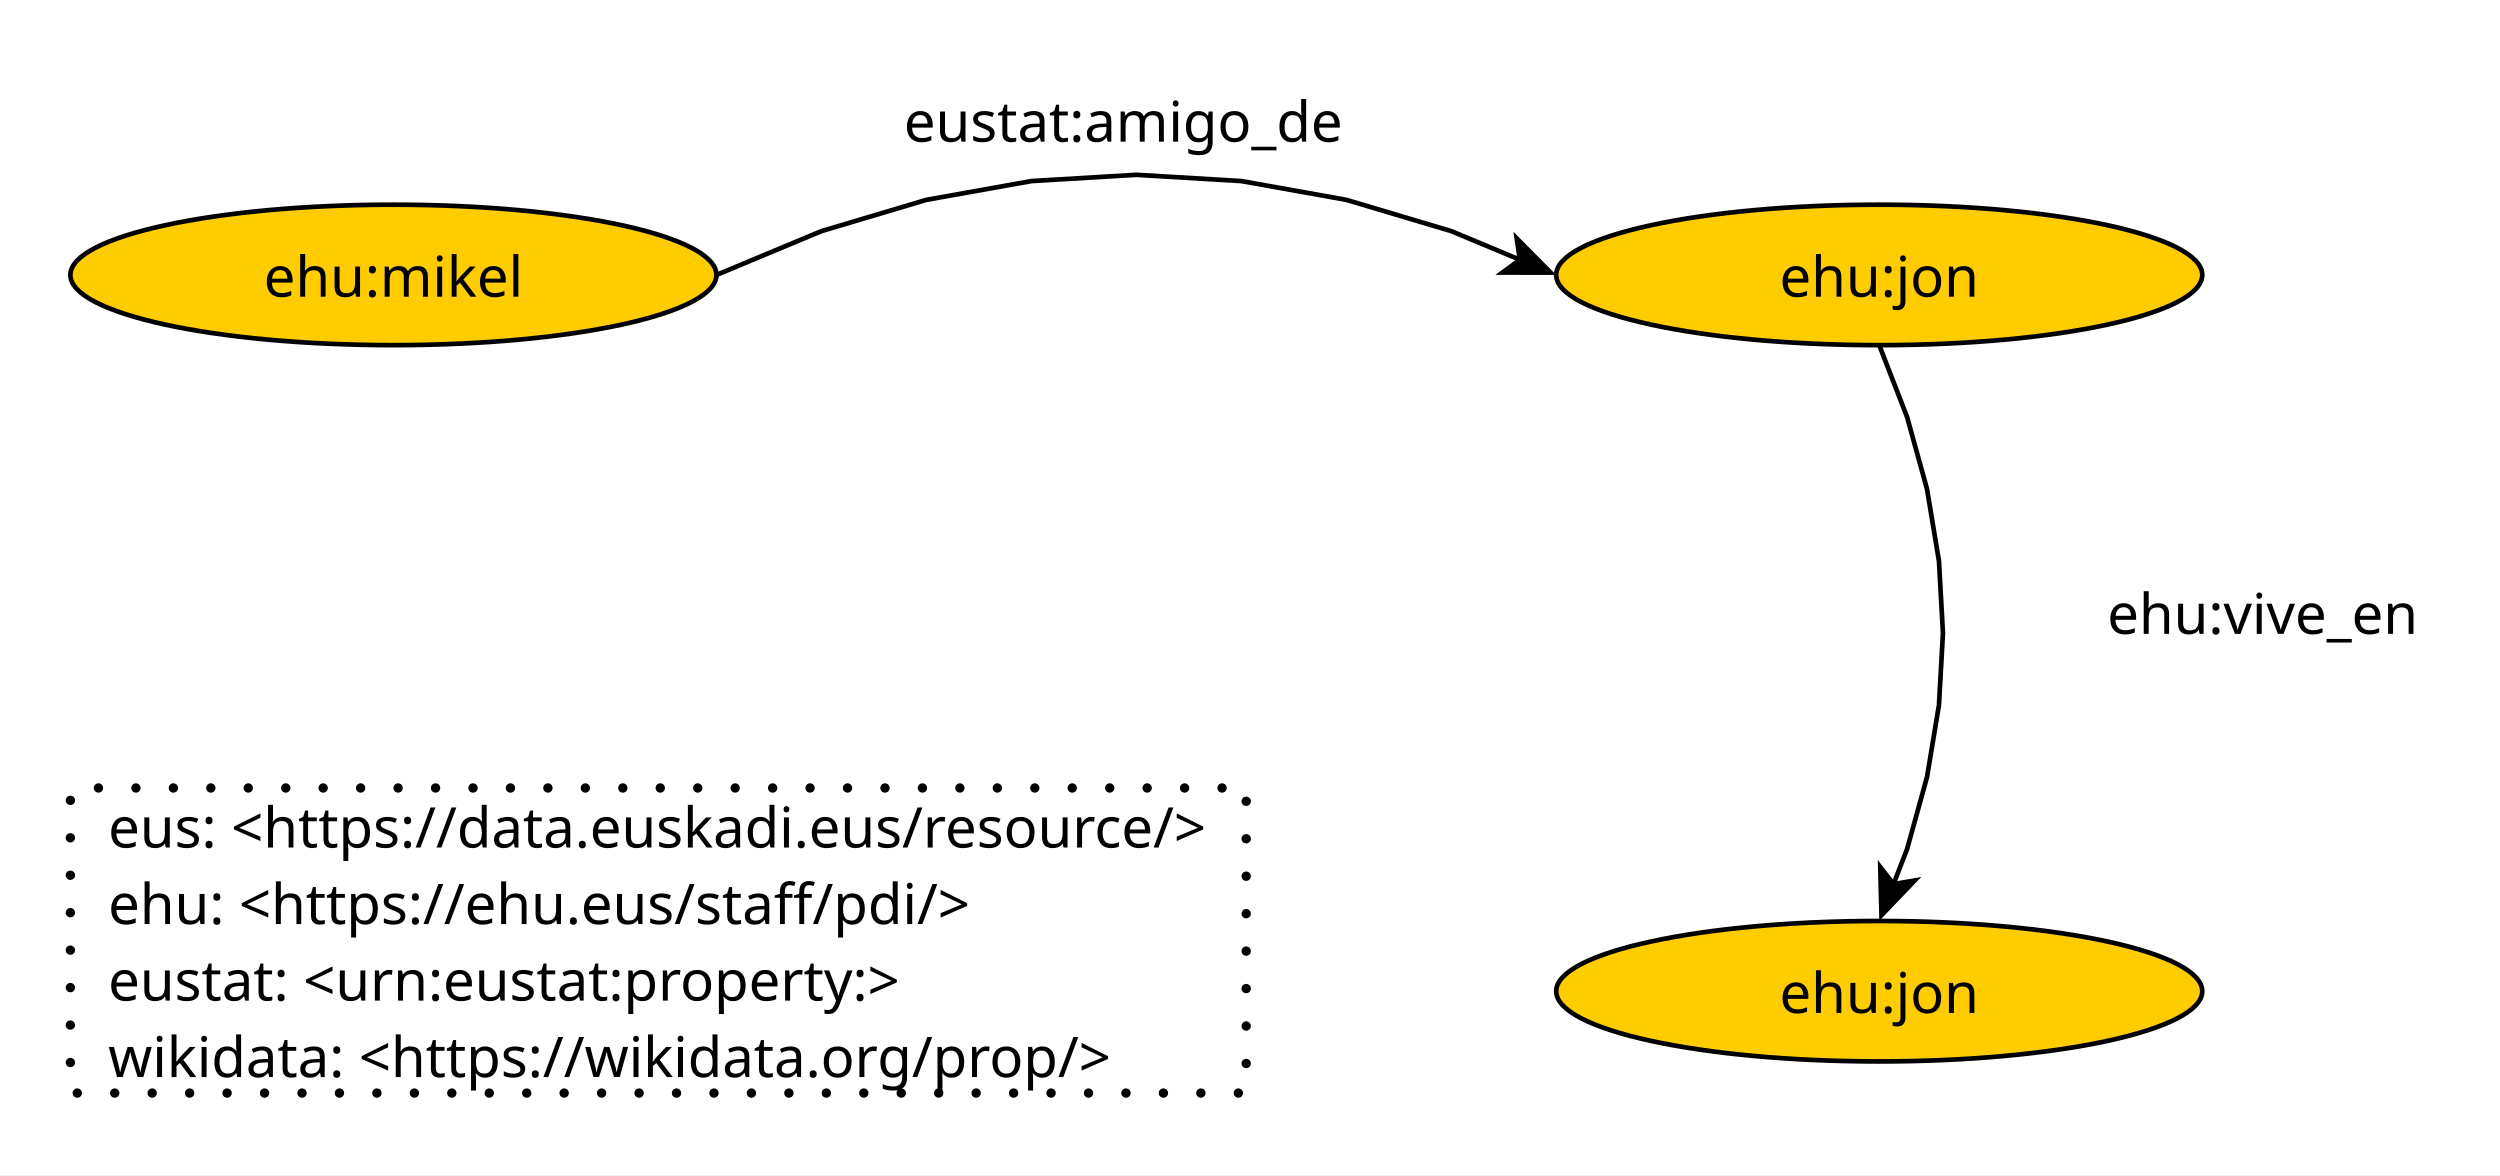
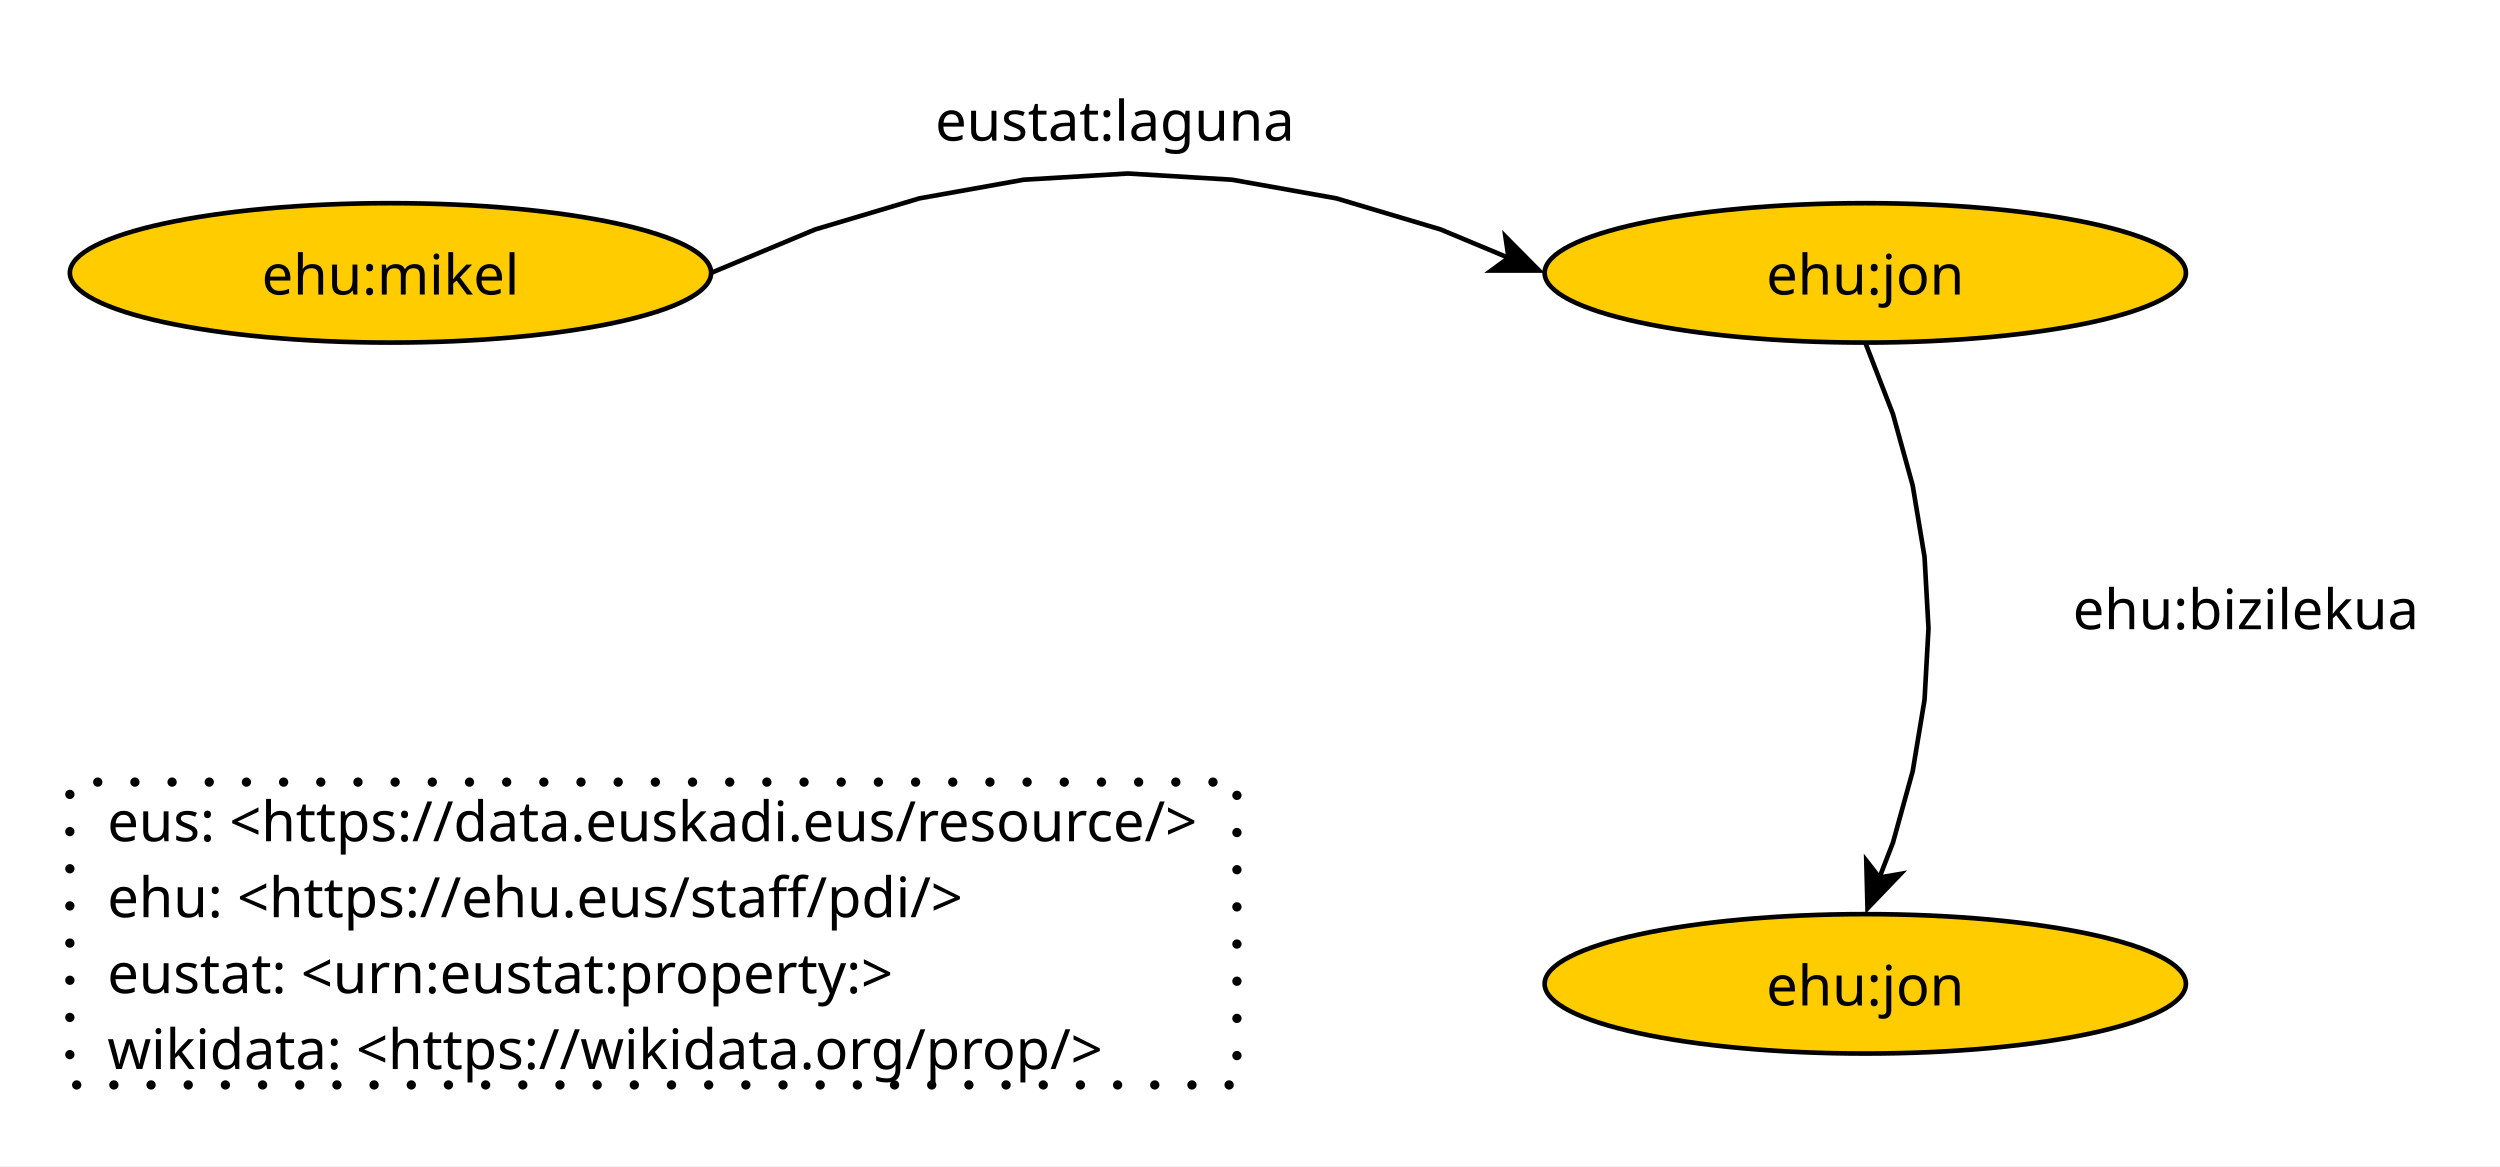
- <svg xmlns="http://www.w3.org/2000/svg" fill-opacity="1" color-rendering="auto" color-interpolation="auto" text-rendering="auto" stroke="black" stroke-linecap="square" width="534" stroke-miterlimit="10" shape-rendering="auto" stroke-opacity="1" fill="black" stroke-dasharray="none" font-weight="normal" stroke-width="1" height="251" font-family="'Dialog'" font-style="normal" stroke-linejoin="miter" font-size="12px" stroke-dashoffset="0" image-rendering="auto">
+ <svg xmlns="http://www.w3.org/2000/svg" fill-opacity="1" color-rendering="auto" color-interpolation="auto" text-rendering="auto" stroke="black" stroke-linecap="square" width="538" stroke-miterlimit="10" shape-rendering="auto" stroke-opacity="1" fill="black" stroke-dasharray="none" font-weight="normal" stroke-width="1" height="251" font-family="'Dialog'" font-style="normal" stroke-linejoin="miter" font-size="12px" stroke-dashoffset="0" image-rendering="auto">
  <defs id="genericDefs" />
  <g>
    <defs id="defs1">
      <clipPath clipPathUnits="userSpaceOnUse" id="clipPath1">
-         <path d="M0 0 L534 0 L534 251 L0 251 L0 0 Z" />
+         <path d="M0 0 L538 0 L538 251 L0 251 L0 0 Z" />
      </clipPath>
      <clipPath clipPathUnits="userSpaceOnUse" id="clipPath2">
-         <path d="M144 337 L678 337 L678 588 L144 588 L144 337 Z" />
+         <path d="M144 337 L682 337 L682 588 L144 588 L144 337 Z" />
      </clipPath>
    </defs>
    <g fill="white" text-rendering="geometricPrecision" shape-rendering="geometricPrecision" transform="translate(-144,-337)" stroke="white">
-       <rect x="144" width="534" height="251" y="337" clip-path="url(#clipPath2)" stroke="none" />
+       <rect x="144" width="538" height="251" y="337" clip-path="url(#clipPath2)" stroke="none" />
    </g>
    <g fill="rgb(255,204,0)" text-rendering="geometricPrecision" shape-rendering="geometricPrecision" transform="matrix(1,0,0,1,-144,-337)" stroke="rgb(255,204,0)">
      <ellipse rx="69" ry="15" clip-path="url(#clipPath2)" cx="228.033" cy="395.723" stroke="none" />
    </g>
    <g text-rendering="geometricPrecision" stroke-miterlimit="1.45" shape-rendering="geometricPrecision" transform="matrix(1,0,0,1,-144,-337)" stroke-linecap="butt">
      <ellipse rx="69" fill="none" ry="15" clip-path="url(#clipPath2)" cx="228.033" cy="395.723" />
      <text x="200.331" xml:space="preserve" y="400.379" clip-path="url(#clipPath2)" font-family="sans-serif" stroke="none">ehu:mikel</text>
    </g>
    <g fill="rgb(255,204,0)" text-rendering="geometricPrecision" shape-rendering="geometricPrecision" transform="matrix(1,0,0,1,-144,-337)" stroke="rgb(255,204,0)">
      <ellipse rx="69" ry="15" clip-path="url(#clipPath2)" cx="545.405" cy="395.723" stroke="none" />
    </g>
    <g text-rendering="geometricPrecision" stroke-miterlimit="1.45" shape-rendering="geometricPrecision" transform="matrix(1,0,0,1,-144,-337)" stroke-linecap="butt">
      <ellipse rx="69" fill="none" ry="15" clip-path="url(#clipPath2)" cx="545.405" cy="395.723" />
      <text x="524.111" xml:space="preserve" y="400.379" clip-path="url(#clipPath2)" font-family="sans-serif" stroke="none">ehu:jon</text>
    </g>
    <g stroke-linecap="round" transform="matrix(1,0,0,1,-144,-337)" stroke-dashoffset="2" text-rendering="geometricPrecision" shape-rendering="geometricPrecision" stroke-dasharray="0,8" stroke-width="2" stroke-miterlimit="1.45">
      <rect fill="none" x="159.033" width="251.153" height="65.168" y="505.311" clip-path="url(#clipPath2)" />
    </g>
    <g text-rendering="geometricPrecision" stroke-miterlimit="1.45" shape-rendering="geometricPrecision" font-family="sans-serif" transform="matrix(1,0,0,1,-144,-337)" stroke-linecap="butt">
      <text x="167.111" xml:space="preserve" y="518.034" clip-path="url(#clipPath2)" stroke="none">eus: &lt;https://data.euskadi.eus/resource/&gt;</text>
      <text x="167.111" xml:space="preserve" y="534.379" clip-path="url(#clipPath2)" stroke="none">ehu: &lt;https://ehu.eus/staff/pdi/&gt;</text>
      <text x="167.111" xml:space="preserve" y="550.723" clip-path="url(#clipPath2)" stroke="none">eustat: &lt;urn:eustat:property:&gt;</text>
      <text x="167.111" xml:space="preserve" y="567.067" clip-path="url(#clipPath2)" stroke="none">wikidata: &lt;https://wikidata.org/prop/&gt;</text>
    </g>
    <g fill="rgb(255,204,0)" text-rendering="geometricPrecision" shape-rendering="geometricPrecision" transform="matrix(1,0,0,1,-144,-337)" stroke="rgb(255,204,0)">
      <ellipse rx="69" ry="15" clip-path="url(#clipPath2)" cx="545.405" cy="548.723" stroke="none" />
    </g>
    <g text-rendering="geometricPrecision" stroke-miterlimit="1.45" shape-rendering="geometricPrecision" transform="matrix(1,0,0,1,-144,-337)" stroke-linecap="butt">
      <ellipse rx="69" fill="none" ry="15" clip-path="url(#clipPath2)" cx="545.405" cy="548.723" />
      <text x="524.111" xml:space="preserve" y="553.379" clip-path="url(#clipPath2)" font-family="sans-serif" stroke="none">ehu:jon</text>
      <path fill="none" d="M297.077 395.705 L319.454 386.368 L341.876 379.685 L364.298 375.676 L386.719 374.339 L409.141 375.676 L431.562 379.685 L453.984 386.368 L469.022 392.642" clip-path="url(#clipPath2)" />
      <path d="M476.406 395.723 L467.256 386.488 L468.099 392.257 L463.406 395.716 Z" clip-path="url(#clipPath2)" stroke="none" />
-       <text x="337.069" xml:space="preserve" y="367.267" clip-path="url(#clipPath2)" font-family="sans-serif" stroke="none">eustat:amigo_de</text>
+       <text x="345.265" xml:space="preserve" y="367.267" clip-path="url(#clipPath2)" font-family="sans-serif" stroke="none">eustat:laguna</text>
      <path fill="none" d="M545.417 410.753 L551.359 426.098 L555.611 441.473 L558.162 456.848 L559.012 472.223 L558.162 487.598 L555.611 502.973 L551.359 518.348 L548.306 526.233" clip-path="url(#clipPath2)" />
      <path d="M545.417 533.693 L554.413 524.308 L548.667 525.3 L545.087 520.697 Z" clip-path="url(#clipPath2)" stroke="none" />
-       <text x="594.112" xml:space="preserve" y="472.398" clip-path="url(#clipPath2)" font-family="sans-serif" stroke="none">ehu:vive_en</text>
+       <text x="590.08" xml:space="preserve" y="472.398" clip-path="url(#clipPath2)" font-family="sans-serif" stroke="none">ehu:bizilekua</text>
    </g>
  </g>
</svg>
